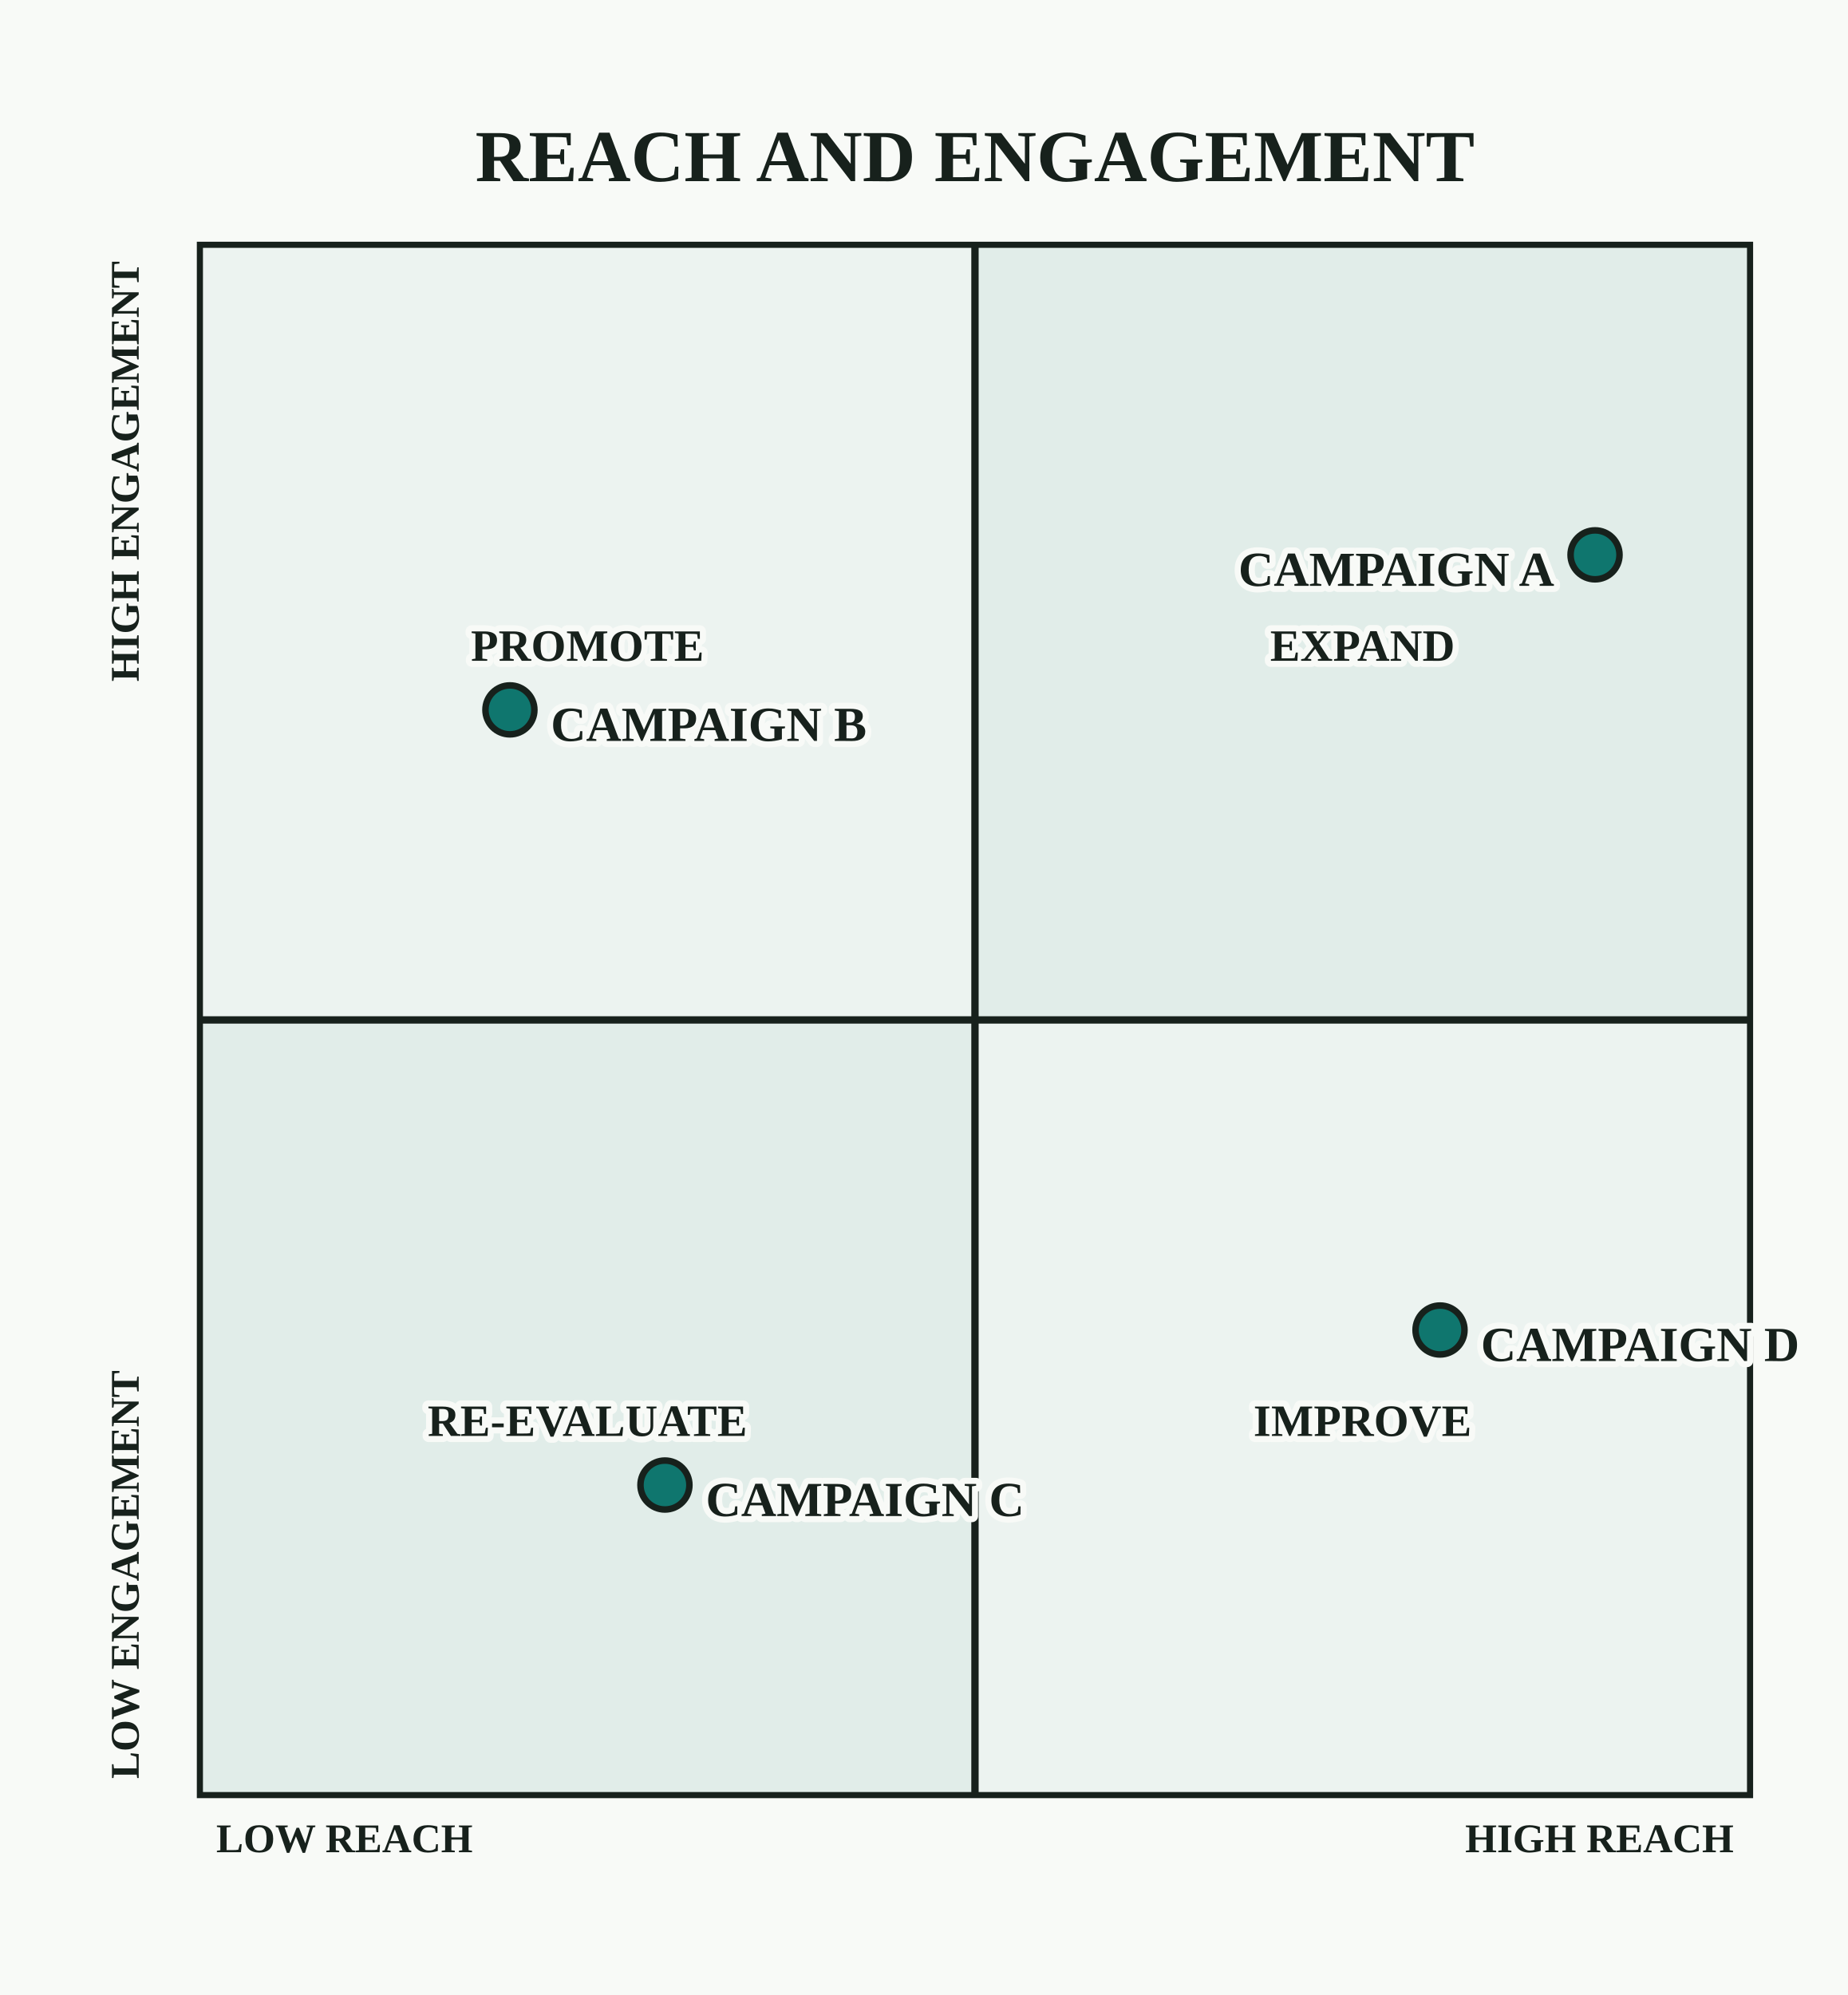
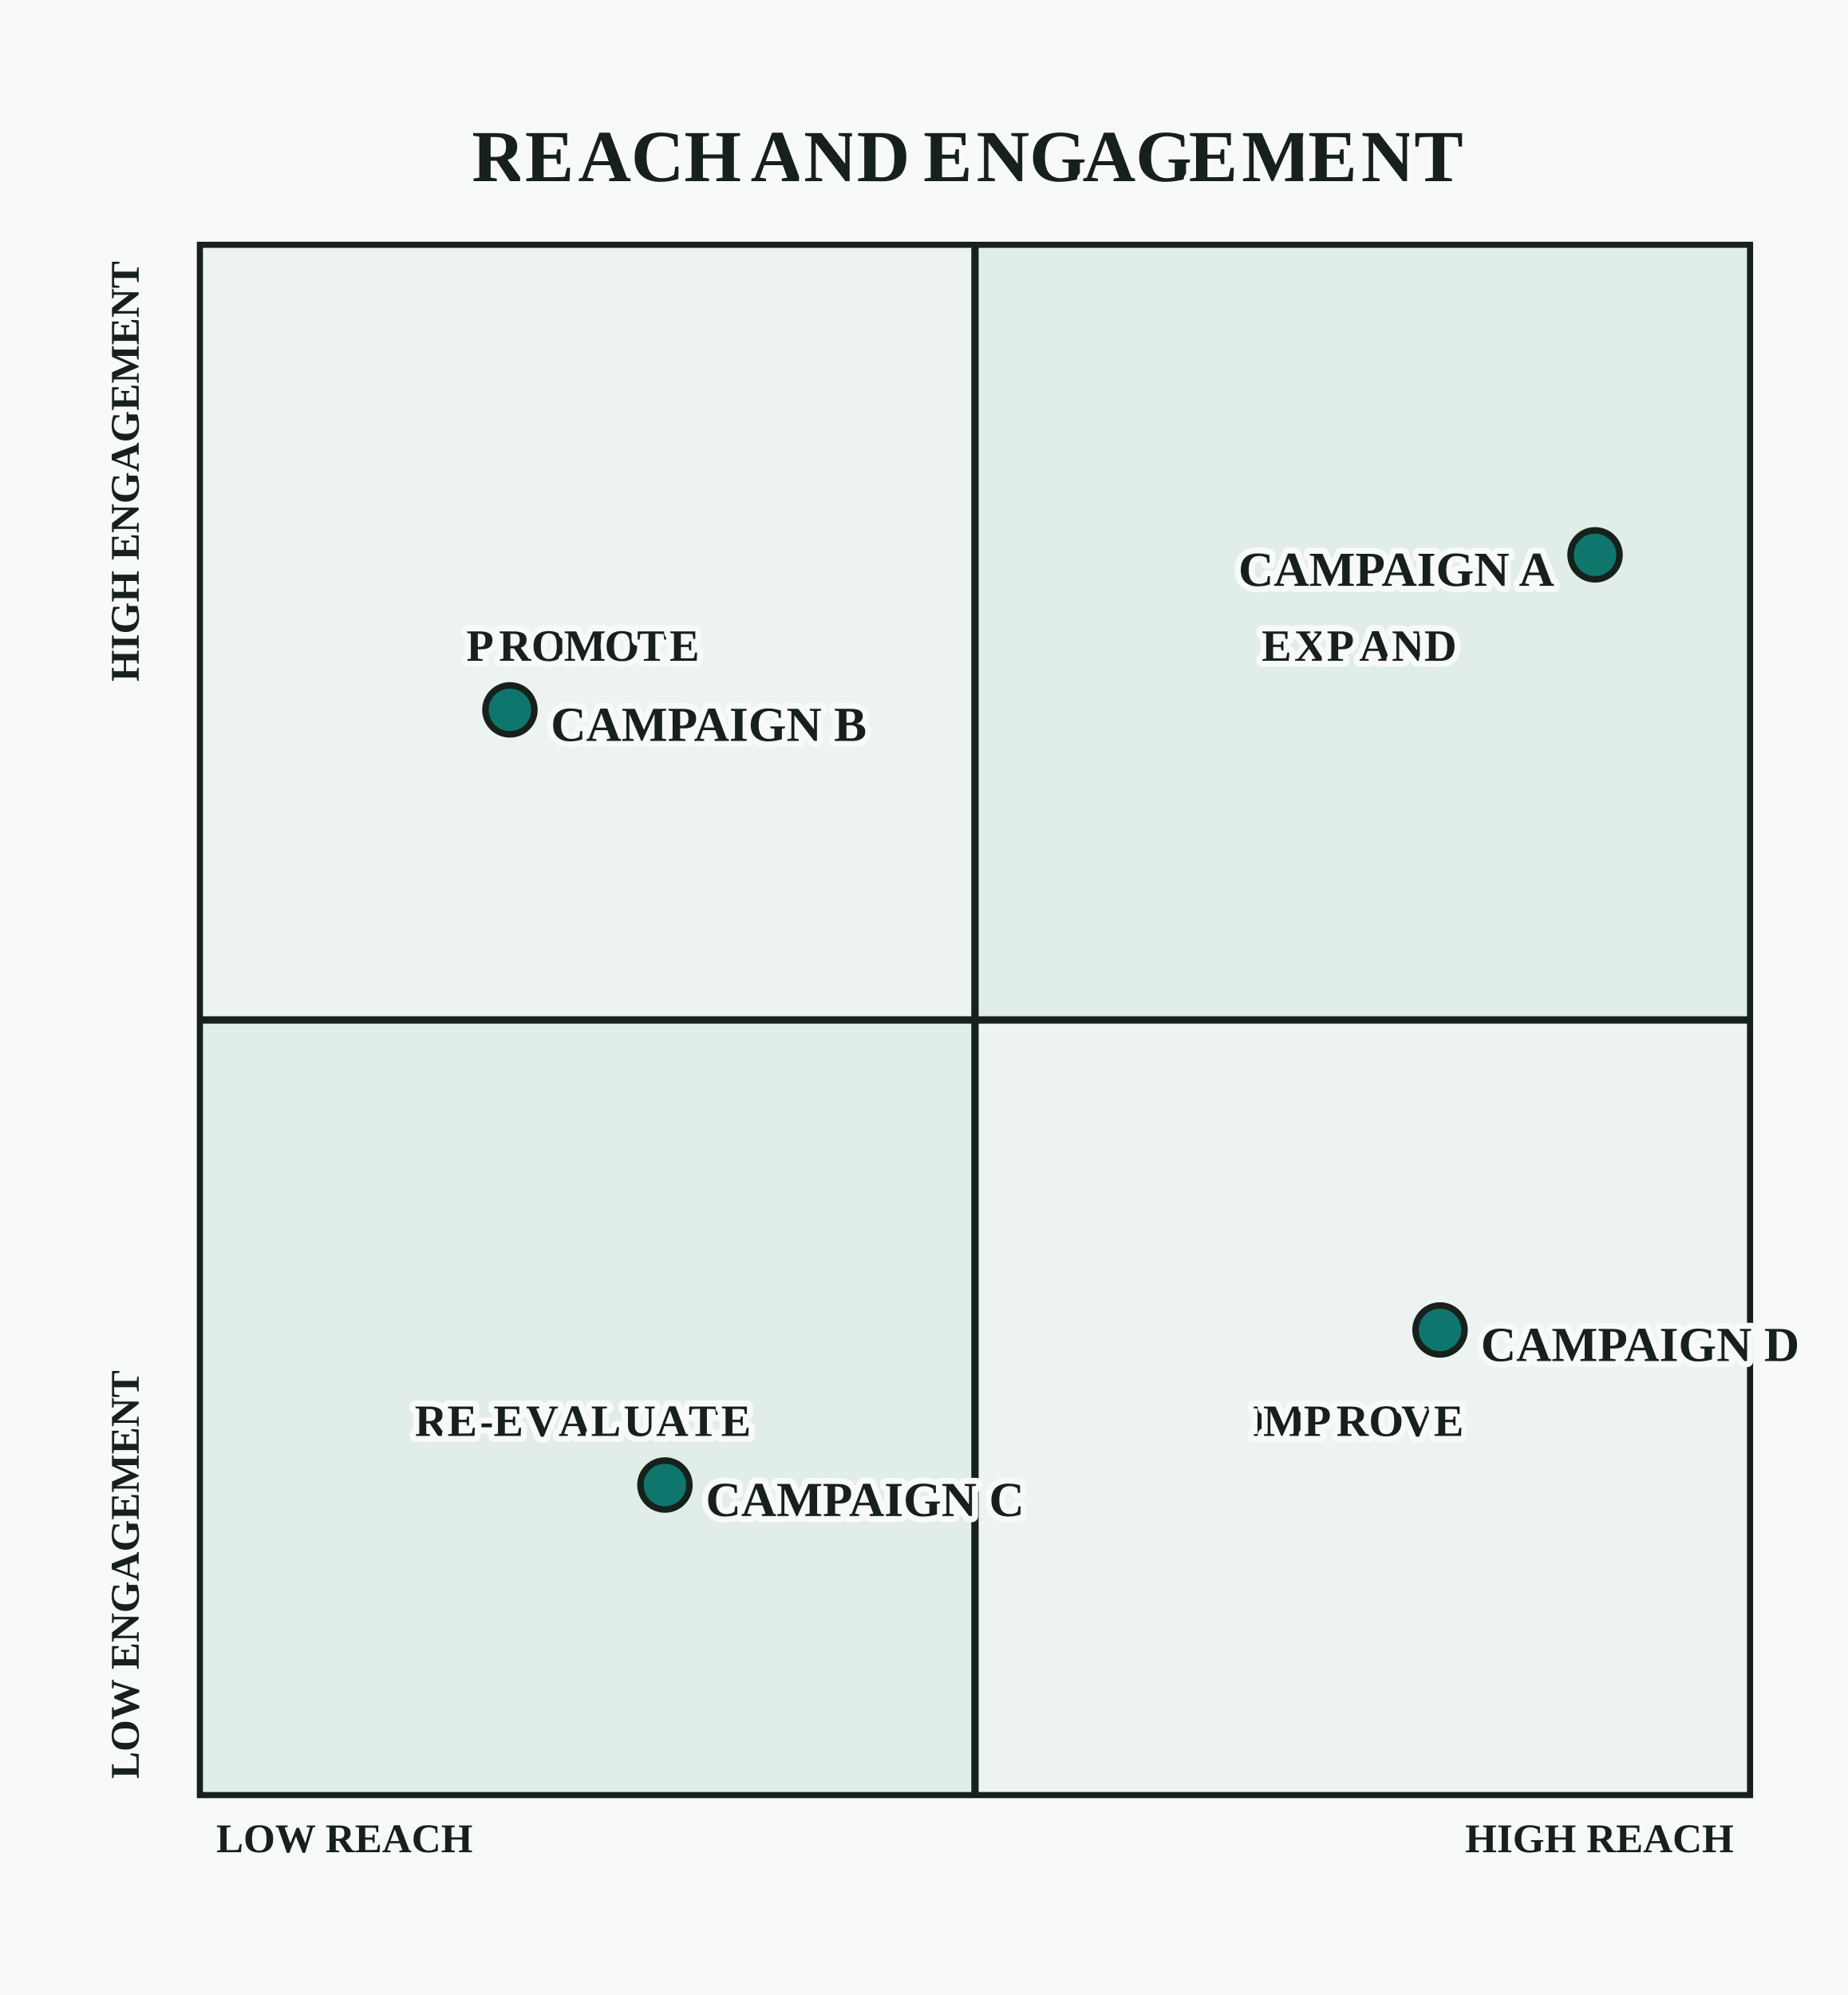
- <svg xmlns="http://www.w3.org/2000/svg" width="453" height="489" viewBox="0 0 453 489" style="--bg:#f8faf7;--fg:#17211c;--line:#24523b;--accent:#0f766e;--muted:#4f665a;--surface:#f0f5ef;--border:#24523b;--font:Share Tech Mono;background:#f8faf7" aria-labelledby="quadrant-ynohw9-title" aria-roledescription="quadrant chart" id="quadrant-ynohw9" role="img" class="am-1l64frx1n4w0p5">
+ <svg xmlns="http://www.w3.org/2000/svg" width="453" height="489" viewBox="0 0 453 489" style="--bg:#f8faf7;--fg:#17211c;--line:#24523b;--accent:#0f766e;--muted:#4f665a;--surface:#f0f5ef;--border:#24523b;--font:Share Tech Mono;background:#f8faf7" aria-labelledby="quadrant-ynohw9-title" aria-roledescription="quadrant chart" id="quadrant-ynohw9" role="img" class="am-18lo1py0l48g3s">
  <style>
-   .am-1l64frx1n4w0p5 text { font-family: var(--font, 'Share Tech Mono'), system-ui, sans-serif; }
-   svg.am-1l64frx1n4w0p5 {
+   .am-18lo1py0l48g3s text { font-family: var(--font, 'Share Tech Mono'), system-ui, sans-serif; }
+   svg.am-18lo1py0l48g3s {
    /* Derived from --bg and --fg (overridable via --line, --accent, etc.) */
    --_text:          #17211c;
    --_text-sec:      #4f665a;
    --_text-muted:    #4f665a;
    --_text-faint:    #7e8581;
    --_line:          #24523b;
    --_arrow:         #0f766e;
    --_node-fill:     #f0f5ef;
    --_node-stroke:   #24523b;
    --_group-fill:    #f8faf7;
    --_group-hdr:     #edefec;
    --_inner-stroke:  #dde0dd;
    --_key-badge:     #e2e4e1;
  }
</style>
  <style>
-   .am-1l64frx1n4w0p5 .quadrant-region { stroke: none; }
-   .am-1l64frx1n4w0p5 .quadrant-divider { stroke: #17211c; stroke-width: 1.8; }
-   .am-1l64frx1n4w0p5 .quadrant-border { stroke: #17211c; stroke-width: 1.5; }
-   .am-1l64frx1n4w0p5 .quadrant-label { fill: #17211c; }
-   .am-1l64frx1n4w0p5 .quadrant-point { fill: #0f766e; stroke: #17211c; stroke-width: 1.6; }
-   .am-1l64frx1n4w0p5 .quadrant-point-label { fill: #17211c; }
-   .am-1l64frx1n4w0p5 .quadrant-axis-label { fill: #17211c; }
-   .am-1l64frx1n4w0p5 .quadrant-title { fill: #17211c; }
+   .am-18lo1py0l48g3s .quadrant-region { stroke: none; }
+   .am-18lo1py0l48g3s .quadrant-divider { stroke: #17211c; stroke-width: 1.8; }
+   .am-18lo1py0l48g3s .quadrant-border { stroke: #17211c; stroke-width: 1.5; }
+   .am-18lo1py0l48g3s .quadrant-label { fill: #17211c; }
+   .am-18lo1py0l48g3s .quadrant-point { fill: #0f766e; stroke: #17211c; stroke-width: 1.6; }
+   .am-18lo1py0l48g3s .quadrant-point-label { fill: #17211c; }
+   .am-18lo1py0l48g3s .quadrant-axis-label { fill: #17211c; }
+   .am-18lo1py0l48g3s .quadrant-title { fill: #17211c; }
</style>
  <rect width="453" height="489" fill="#f8faf7" data-backdrop="page" />
  <rect class="quadrant-region" x="49" y="60" width="190" height="190" fill="#ecf3f0" data-quadrant="2" data-id="plate:2" data-role="plate" />
  <rect class="quadrant-region" x="239" y="60" width="190" height="190" fill="#e1ede9" data-quadrant="1" data-id="plate:1" data-role="plate" />
  <rect class="quadrant-region" x="49" y="250" width="190" height="190" fill="#e1ede9" data-quadrant="3" data-id="plate:3" data-role="plate" />
  <rect class="quadrant-region" x="239" y="250" width="190" height="190" fill="#ecf3f0" data-quadrant="4" data-id="plate:4" data-role="plate" />
  <line class="quadrant-divider" x1="239" y1="60" x2="239" y2="440" />
  <line class="quadrant-divider" x1="49" y1="250" x2="429" y2="250" />
  <rect class="quadrant-border" x="49" y="60" width="380" height="380" fill="none" />
-   <text paint-order="stroke" stroke="#f8faf7" stroke-width="3" stroke-linejoin="round" stroke-linecap="round" x="144" y="155" class="quadrant-label" text-anchor="middle" dominant-baseline="middle" font-size="11" font-weight="700" letter-spacing="0.05" dy="3.85" textLength="59.37" lengthAdjust="spacingAndGlyphs" data-font-metrics="deterministic-fit">PROMOTE</text>
-   <text paint-order="stroke" stroke="#f8faf7" stroke-width="3" stroke-linejoin="round" stroke-linecap="round" x="334" y="155" class="quadrant-label" text-anchor="middle" dominant-baseline="middle" font-size="11" font-weight="700" letter-spacing="0.05" dy="3.85" textLength="49.42" lengthAdjust="spacingAndGlyphs" data-font-metrics="deterministic-fit">EXPAND</text>
-   <text paint-order="stroke" stroke="#f8faf7" stroke-width="3" stroke-linejoin="round" stroke-linecap="round" x="144" y="345" class="quadrant-label" text-anchor="middle" dominant-baseline="middle" font-size="11" font-weight="700" letter-spacing="0.05" dy="3.85" textLength="84.65" lengthAdjust="spacingAndGlyphs" data-font-metrics="deterministic-fit">RE-EVALUATE</text>
-   <text paint-order="stroke" stroke="#f8faf7" stroke-width="3" stroke-linejoin="round" stroke-linecap="round" x="334" y="345" class="quadrant-label" text-anchor="middle" dominant-baseline="middle" font-size="11" font-weight="700" letter-spacing="0.05" dy="3.85" textLength="54.09" lengthAdjust="spacingAndGlyphs" data-font-metrics="deterministic-fit">IMPROVE</text>
+   <text paint-order="stroke" stroke="#f8faf7" stroke-width="3" stroke-linejoin="round" stroke-linecap="round" x="144" y="155" class="quadrant-label" text-anchor="middle" dominant-baseline="middle" font-size="11" font-weight="700" letter-spacing="0.05" data-prepared-text="true" dy="3.85">
+     <tspan x="114.315" text-anchor="start" letter-spacing="0" data-text-fragment="true" textLength="7.92" lengthAdjust="spacingAndGlyphs">P</tspan>
+     <tspan x="122.285" text-anchor="start" letter-spacing="0" data-text-fragment="true" textLength="7.92" lengthAdjust="spacingAndGlyphs">R</tspan>
+     <tspan x="130.255" text-anchor="start" letter-spacing="0" data-text-fragment="true" textLength="7.92" lengthAdjust="spacingAndGlyphs">O</tspan>
+     <tspan x="138.225" text-anchor="start" letter-spacing="0" data-text-fragment="true" textLength="9.9" lengthAdjust="spacingAndGlyphs">M</tspan>
+     <tspan x="148.175" text-anchor="start" letter-spacing="0" data-text-fragment="true" textLength="7.92" lengthAdjust="spacingAndGlyphs">O</tspan>
+     <tspan x="156.145" text-anchor="start" letter-spacing="0" data-text-fragment="true" textLength="7.92" lengthAdjust="spacingAndGlyphs">T</tspan>
+     <tspan x="164.115" text-anchor="start" letter-spacing="0" data-text-fragment="true" textLength="9.57" lengthAdjust="spacingAndGlyphs">E</tspan>
+   </text>
+   <text paint-order="stroke" stroke="#f8faf7" stroke-width="3" stroke-linejoin="round" stroke-linecap="round" x="334" y="155" class="quadrant-label" text-anchor="middle" dominant-baseline="middle" font-size="11" font-weight="700" letter-spacing="0.05" data-prepared-text="true" dy="3.85">
+     <tspan x="309.29" text-anchor="start" letter-spacing="0" data-text-fragment="true" textLength="7.92" lengthAdjust="spacingAndGlyphs">E</tspan>
+     <tspan x="317.26" text-anchor="start" letter-spacing="0" data-text-fragment="true" textLength="7.92" lengthAdjust="spacingAndGlyphs">X</tspan>
+     <tspan x="325.23" text-anchor="start" letter-spacing="0" data-text-fragment="true" textLength="7.92" lengthAdjust="spacingAndGlyphs">P</tspan>
+     <tspan x="333.2" text-anchor="start" letter-spacing="0" data-text-fragment="true" textLength="7.92" lengthAdjust="spacingAndGlyphs">A</tspan>
+     <tspan x="341.17" text-anchor="start" letter-spacing="0" data-text-fragment="true" textLength="7.92" lengthAdjust="spacingAndGlyphs">N</tspan>
+     <tspan x="349.14" text-anchor="start" letter-spacing="0" data-text-fragment="true" textLength="9.57" lengthAdjust="spacingAndGlyphs">D</tspan>
+   </text>
+   <text paint-order="stroke" stroke="#f8faf7" stroke-width="3" stroke-linejoin="round" stroke-linecap="round" x="144" y="345" class="quadrant-label" text-anchor="middle" dominant-baseline="middle" font-size="11" font-weight="700" letter-spacing="0.05" data-prepared-text="true" dy="3.85">
+     <tspan x="101.675" text-anchor="start" letter-spacing="0" data-text-fragment="true" textLength="7.92" lengthAdjust="spacingAndGlyphs">R</tspan>
+     <tspan x="109.645" text-anchor="start" letter-spacing="0" data-text-fragment="true" textLength="7.92" lengthAdjust="spacingAndGlyphs">E</tspan>
+     <tspan x="117.615" text-anchor="start" letter-spacing="0" data-text-fragment="true" textLength="3.3" lengthAdjust="spacingAndGlyphs">-</tspan>
+     <tspan x="120.965" text-anchor="start" letter-spacing="0" data-text-fragment="true" textLength="7.92" lengthAdjust="spacingAndGlyphs">E</tspan>
+     <tspan x="128.935" text-anchor="start" letter-spacing="0" data-text-fragment="true" textLength="7.92" lengthAdjust="spacingAndGlyphs">V</tspan>
+     <tspan x="136.905" text-anchor="start" letter-spacing="0" data-text-fragment="true" textLength="7.92" lengthAdjust="spacingAndGlyphs">A</tspan>
+     <tspan x="144.875" text-anchor="start" letter-spacing="0" data-text-fragment="true" textLength="7.92" lengthAdjust="spacingAndGlyphs">L</tspan>
+     <tspan x="152.845" text-anchor="start" letter-spacing="0" data-text-fragment="true" textLength="7.92" lengthAdjust="spacingAndGlyphs">U</tspan>
+     <tspan x="160.815" text-anchor="start" letter-spacing="0" data-text-fragment="true" textLength="7.92" lengthAdjust="spacingAndGlyphs">A</tspan>
+     <tspan x="168.785" text-anchor="start" letter-spacing="0" data-text-fragment="true" textLength="7.92" lengthAdjust="spacingAndGlyphs">T</tspan>
+     <tspan x="176.755" text-anchor="start" letter-spacing="0" data-text-fragment="true" textLength="9.57" lengthAdjust="spacingAndGlyphs">E</tspan>
+   </text>
+   <text paint-order="stroke" stroke="#f8faf7" stroke-width="3" stroke-linejoin="round" stroke-linecap="round" x="334" y="345" class="quadrant-label" text-anchor="middle" dominant-baseline="middle" font-size="11" font-weight="700" letter-spacing="0.05" data-prepared-text="true" dy="3.85">
+     <tspan x="306.955" text-anchor="start" letter-spacing="0" data-text-fragment="true" textLength="2.64" lengthAdjust="spacingAndGlyphs">I</tspan>
+     <tspan x="309.645" text-anchor="start" letter-spacing="0" data-text-fragment="true" textLength="9.9" lengthAdjust="spacingAndGlyphs">M</tspan>
+     <tspan x="319.595" text-anchor="start" letter-spacing="0" data-text-fragment="true" textLength="7.92" lengthAdjust="spacingAndGlyphs">P</tspan>
+     <tspan x="327.565" text-anchor="start" letter-spacing="0" data-text-fragment="true" textLength="7.92" lengthAdjust="spacingAndGlyphs">R</tspan>
+     <tspan x="335.535" text-anchor="start" letter-spacing="0" data-text-fragment="true" textLength="7.92" lengthAdjust="spacingAndGlyphs">O</tspan>
+     <tspan x="343.505" text-anchor="start" letter-spacing="0" data-text-fragment="true" textLength="7.92" lengthAdjust="spacingAndGlyphs">V</tspan>
+     <tspan x="351.475" text-anchor="start" letter-spacing="0" data-text-fragment="true" textLength="9.57" lengthAdjust="spacingAndGlyphs">E</tspan>
+   </text>
  <circle class="quadrant-point" cx="391" cy="136" r="6" data-label="CAMPAIGN A" data-x="0.9" data-y="0.8" data-id="point:CAMPAIGN A" data-role="point" />
-   <text paint-order="stroke" stroke="#f8faf7" stroke-width="3" stroke-linejoin="round" stroke-linecap="round" x="381" y="136" class="quadrant-point-label" text-anchor="end" dominant-baseline="middle" font-size="12" font-weight="700" dy="4.2" textLength="78.12" lengthAdjust="spacingAndGlyphs" data-font-metrics="deterministic-fit">CAMPAIGN A</text>
+   <text paint-order="stroke" stroke="#f8faf7" stroke-width="3" stroke-linejoin="round" stroke-linecap="round" x="381" y="136" class="quadrant-point-label" text-anchor="end" dominant-baseline="middle" font-size="12" font-weight="700" data-prepared-text="true" dy="4.2" textLength="78.12" lengthAdjust="spacingAndGlyphs" data-font-metrics="deterministic-fit">CAMPAIGN A</text>
  <circle class="quadrant-point" cx="125" cy="174" r="6" data-label="CAMPAIGN B" data-x="0.2" data-y="0.7" data-id="point:CAMPAIGN B" data-role="point" />
-   <text paint-order="stroke" stroke="#f8faf7" stroke-width="3" stroke-linejoin="round" stroke-linecap="round" x="135" y="174" class="quadrant-point-label" text-anchor="start" dominant-baseline="middle" font-size="12" font-weight="700" dy="4.2" textLength="78.12" lengthAdjust="spacingAndGlyphs" data-font-metrics="deterministic-fit">CAMPAIGN B</text>
+   <text paint-order="stroke" stroke="#f8faf7" stroke-width="3" stroke-linejoin="round" stroke-linecap="round" x="135" y="174" class="quadrant-point-label" text-anchor="start" dominant-baseline="middle" font-size="12" font-weight="700" data-prepared-text="true" dy="4.2" textLength="78.12" lengthAdjust="spacingAndGlyphs" data-font-metrics="deterministic-fit">CAMPAIGN B</text>
  <circle class="quadrant-point" cx="163" cy="364" r="6" data-label="CAMPAIGN C" data-x="0.3" data-y="0.2" data-id="point:CAMPAIGN C" data-role="point" />
-   <text paint-order="stroke" stroke="#f8faf7" stroke-width="3" stroke-linejoin="round" stroke-linecap="round" x="173" y="364" class="quadrant-point-label" text-anchor="start" dominant-baseline="middle" font-size="12" font-weight="700" dy="4.2" textLength="78.12" lengthAdjust="spacingAndGlyphs" data-font-metrics="deterministic-fit">CAMPAIGN C</text>
+   <text paint-order="stroke" stroke="#f8faf7" stroke-width="3" stroke-linejoin="round" stroke-linecap="round" x="173" y="364" class="quadrant-point-label" text-anchor="start" dominant-baseline="middle" font-size="12" font-weight="700" data-prepared-text="true" dy="4.2" textLength="78.12" lengthAdjust="spacingAndGlyphs" data-font-metrics="deterministic-fit">CAMPAIGN C</text>
  <circle class="quadrant-point" cx="353" cy="326" r="6" data-label="CAMPAIGN D" data-x="0.8" data-y="0.3" data-id="point:CAMPAIGN D" data-role="point" />
-   <text paint-order="stroke" stroke="#f8faf7" stroke-width="3" stroke-linejoin="round" stroke-linecap="round" x="363" y="326" class="quadrant-point-label" text-anchor="start" dominant-baseline="middle" font-size="12" font-weight="700" dy="4.2" textLength="78.12" lengthAdjust="spacingAndGlyphs" data-font-metrics="deterministic-fit">CAMPAIGN D</text>
-   <text paint-order="stroke" stroke="#f8faf7" stroke-width="3" stroke-linejoin="round" stroke-linecap="round" class="quadrant-axis-label" x="53" y="454" text-anchor="start" font-size="10" font-weight="700" textLength="62.7" lengthAdjust="spacingAndGlyphs" data-font-metrics="deterministic-fit">LOW REACH</text>
-   <text paint-order="stroke" stroke="#f8faf7" stroke-width="3" stroke-linejoin="round" stroke-linecap="round" class="quadrant-axis-label" x="425" y="454" text-anchor="end" font-size="10" font-weight="700" textLength="63.3" lengthAdjust="spacingAndGlyphs" data-font-metrics="deterministic-fit">HIGH REACH</text>
-   <text paint-order="stroke" stroke="#f8faf7" stroke-width="3" stroke-linejoin="round" stroke-linecap="round" class="quadrant-axis-label" x="34" y="436" text-anchor="start" font-size="10" font-weight="700" transform="rotate(-90 34 436)" textLength="100.5" lengthAdjust="spacingAndGlyphs" data-font-metrics="deterministic-fit">LOW ENGAGEMENT</text>
-   <text paint-order="stroke" stroke="#f8faf7" stroke-width="3" stroke-linejoin="round" stroke-linecap="round" class="quadrant-axis-label" x="34" y="64" text-anchor="end" font-size="10" font-weight="700" transform="rotate(-90 34 64)" textLength="101.1" lengthAdjust="spacingAndGlyphs" data-font-metrics="deterministic-fit">HIGH ENGAGEMENT</text>
-   <text paint-order="stroke" stroke="#f8faf7" stroke-width="3" stroke-linejoin="round" stroke-linecap="round" x="239" y="33" class="quadrant-title" text-anchor="middle" dominant-baseline="middle" font-size="18" font-weight="700" letter-spacing="0.05" dy="6.3" data-id="title" data-role="title" textLength="246.65" lengthAdjust="spacingAndGlyphs" data-font-metrics="deterministic-fit">REACH AND ENGAGEMENT</text>
+   <text paint-order="stroke" stroke="#f8faf7" stroke-width="3" stroke-linejoin="round" stroke-linecap="round" x="363" y="326" class="quadrant-point-label" text-anchor="start" dominant-baseline="middle" font-size="12" font-weight="700" data-prepared-text="true" dy="4.2" textLength="78.12" lengthAdjust="spacingAndGlyphs" data-font-metrics="deterministic-fit">CAMPAIGN D</text>
+   <text paint-order="stroke" stroke="#f8faf7" stroke-width="3" stroke-linejoin="round" stroke-linecap="round" x="53" y="450.5" class="quadrant-axis-label" text-anchor="start" font-size="10" font-weight="700" data-prepared-text="true" dy="3.5" textLength="62.7" lengthAdjust="spacingAndGlyphs" data-font-metrics="deterministic-fit">LOW REACH</text>
+   <text paint-order="stroke" stroke="#f8faf7" stroke-width="3" stroke-linejoin="round" stroke-linecap="round" x="425" y="450.5" class="quadrant-axis-label" text-anchor="end" font-size="10" font-weight="700" data-prepared-text="true" dy="3.5" textLength="63.3" lengthAdjust="spacingAndGlyphs" data-font-metrics="deterministic-fit">HIGH REACH</text>
+   <text paint-order="stroke" stroke="#f8faf7" stroke-width="3" stroke-linejoin="round" stroke-linecap="round" x="34" y="432.5" class="quadrant-axis-label" text-anchor="start" font-size="10" font-weight="700" transform="rotate(-90 34 436)" data-prepared-text="true" dy="3.5" textLength="100.5" lengthAdjust="spacingAndGlyphs" data-font-metrics="deterministic-fit">LOW ENGAGEMENT</text>
+   <text paint-order="stroke" stroke="#f8faf7" stroke-width="3" stroke-linejoin="round" stroke-linecap="round" x="34" y="60.5" class="quadrant-axis-label" text-anchor="end" font-size="10" font-weight="700" transform="rotate(-90 34 64)" data-prepared-text="true" dy="3.5" textLength="101.1" lengthAdjust="spacingAndGlyphs" data-font-metrics="deterministic-fit">HIGH ENGAGEMENT</text>
+   <text paint-order="stroke" stroke="#f8faf7" stroke-width="3" stroke-linejoin="round" stroke-linecap="round" x="239" y="33" class="quadrant-title" text-anchor="middle" dominant-baseline="middle" font-size="18" font-weight="700" letter-spacing="0.05" data-prepared-text="true" dy="6.3" data-id="title" data-role="title">
+     <tspan x="115.675" text-anchor="start" letter-spacing="0" data-text-fragment="true" textLength="12.96" lengthAdjust="spacingAndGlyphs">R</tspan>
+     <tspan x="128.685" text-anchor="start" letter-spacing="0" data-text-fragment="true" textLength="12.96" lengthAdjust="spacingAndGlyphs">E</tspan>
+     <tspan x="141.695" text-anchor="start" letter-spacing="0" data-text-fragment="true" textLength="12.96" lengthAdjust="spacingAndGlyphs">A</tspan>
+     <tspan x="154.705" text-anchor="start" letter-spacing="0" data-text-fragment="true" textLength="12.96" lengthAdjust="spacingAndGlyphs">C</tspan>
+     <tspan x="167.715" text-anchor="start" letter-spacing="0" data-text-fragment="true" textLength="12.96" lengthAdjust="spacingAndGlyphs">H</tspan>
+     <tspan x="180.725" text-anchor="start" letter-spacing="0" data-text-fragment="true" textLength="3.24" lengthAdjust="spacingAndGlyphs"> </tspan>
+     <tspan x="184.015" text-anchor="start" letter-spacing="0" data-text-fragment="true" textLength="12.96" lengthAdjust="spacingAndGlyphs">A</tspan>
+     <tspan x="197.025" text-anchor="start" letter-spacing="0" data-text-fragment="true" textLength="12.96" lengthAdjust="spacingAndGlyphs">N</tspan>
+     <tspan x="210.035" text-anchor="start" letter-spacing="0" data-text-fragment="true" textLength="12.96" lengthAdjust="spacingAndGlyphs">D</tspan>
+     <tspan x="223.045" text-anchor="start" letter-spacing="0" data-text-fragment="true" textLength="3.24" lengthAdjust="spacingAndGlyphs"> </tspan>
+     <tspan x="226.335" text-anchor="start" letter-spacing="0" data-text-fragment="true" textLength="12.96" lengthAdjust="spacingAndGlyphs">E</tspan>
+     <tspan x="239.345" text-anchor="start" letter-spacing="0" data-text-fragment="true" textLength="12.96" lengthAdjust="spacingAndGlyphs">N</tspan>
+     <tspan x="252.355" text-anchor="start" letter-spacing="0" data-text-fragment="true" textLength="12.96" lengthAdjust="spacingAndGlyphs">G</tspan>
+     <tspan x="265.365" text-anchor="start" letter-spacing="0" data-text-fragment="true" textLength="12.96" lengthAdjust="spacingAndGlyphs">A</tspan>
+     <tspan x="278.375" text-anchor="start" letter-spacing="0" data-text-fragment="true" textLength="12.96" lengthAdjust="spacingAndGlyphs">G</tspan>
+     <tspan x="291.385" text-anchor="start" letter-spacing="0" data-text-fragment="true" textLength="12.96" lengthAdjust="spacingAndGlyphs">E</tspan>
+     <tspan x="304.395" text-anchor="start" letter-spacing="0" data-text-fragment="true" textLength="16.2" lengthAdjust="spacingAndGlyphs">M</tspan>
+     <tspan x="320.645" text-anchor="start" letter-spacing="0" data-text-fragment="true" textLength="12.96" lengthAdjust="spacingAndGlyphs">E</tspan>
+     <tspan x="333.655" text-anchor="start" letter-spacing="0" data-text-fragment="true" textLength="12.96" lengthAdjust="spacingAndGlyphs">N</tspan>
+     <tspan x="346.665" text-anchor="start" letter-spacing="0" data-text-fragment="true" textLength="15.66" lengthAdjust="spacingAndGlyphs">T</tspan>
+   </text>
</svg>
